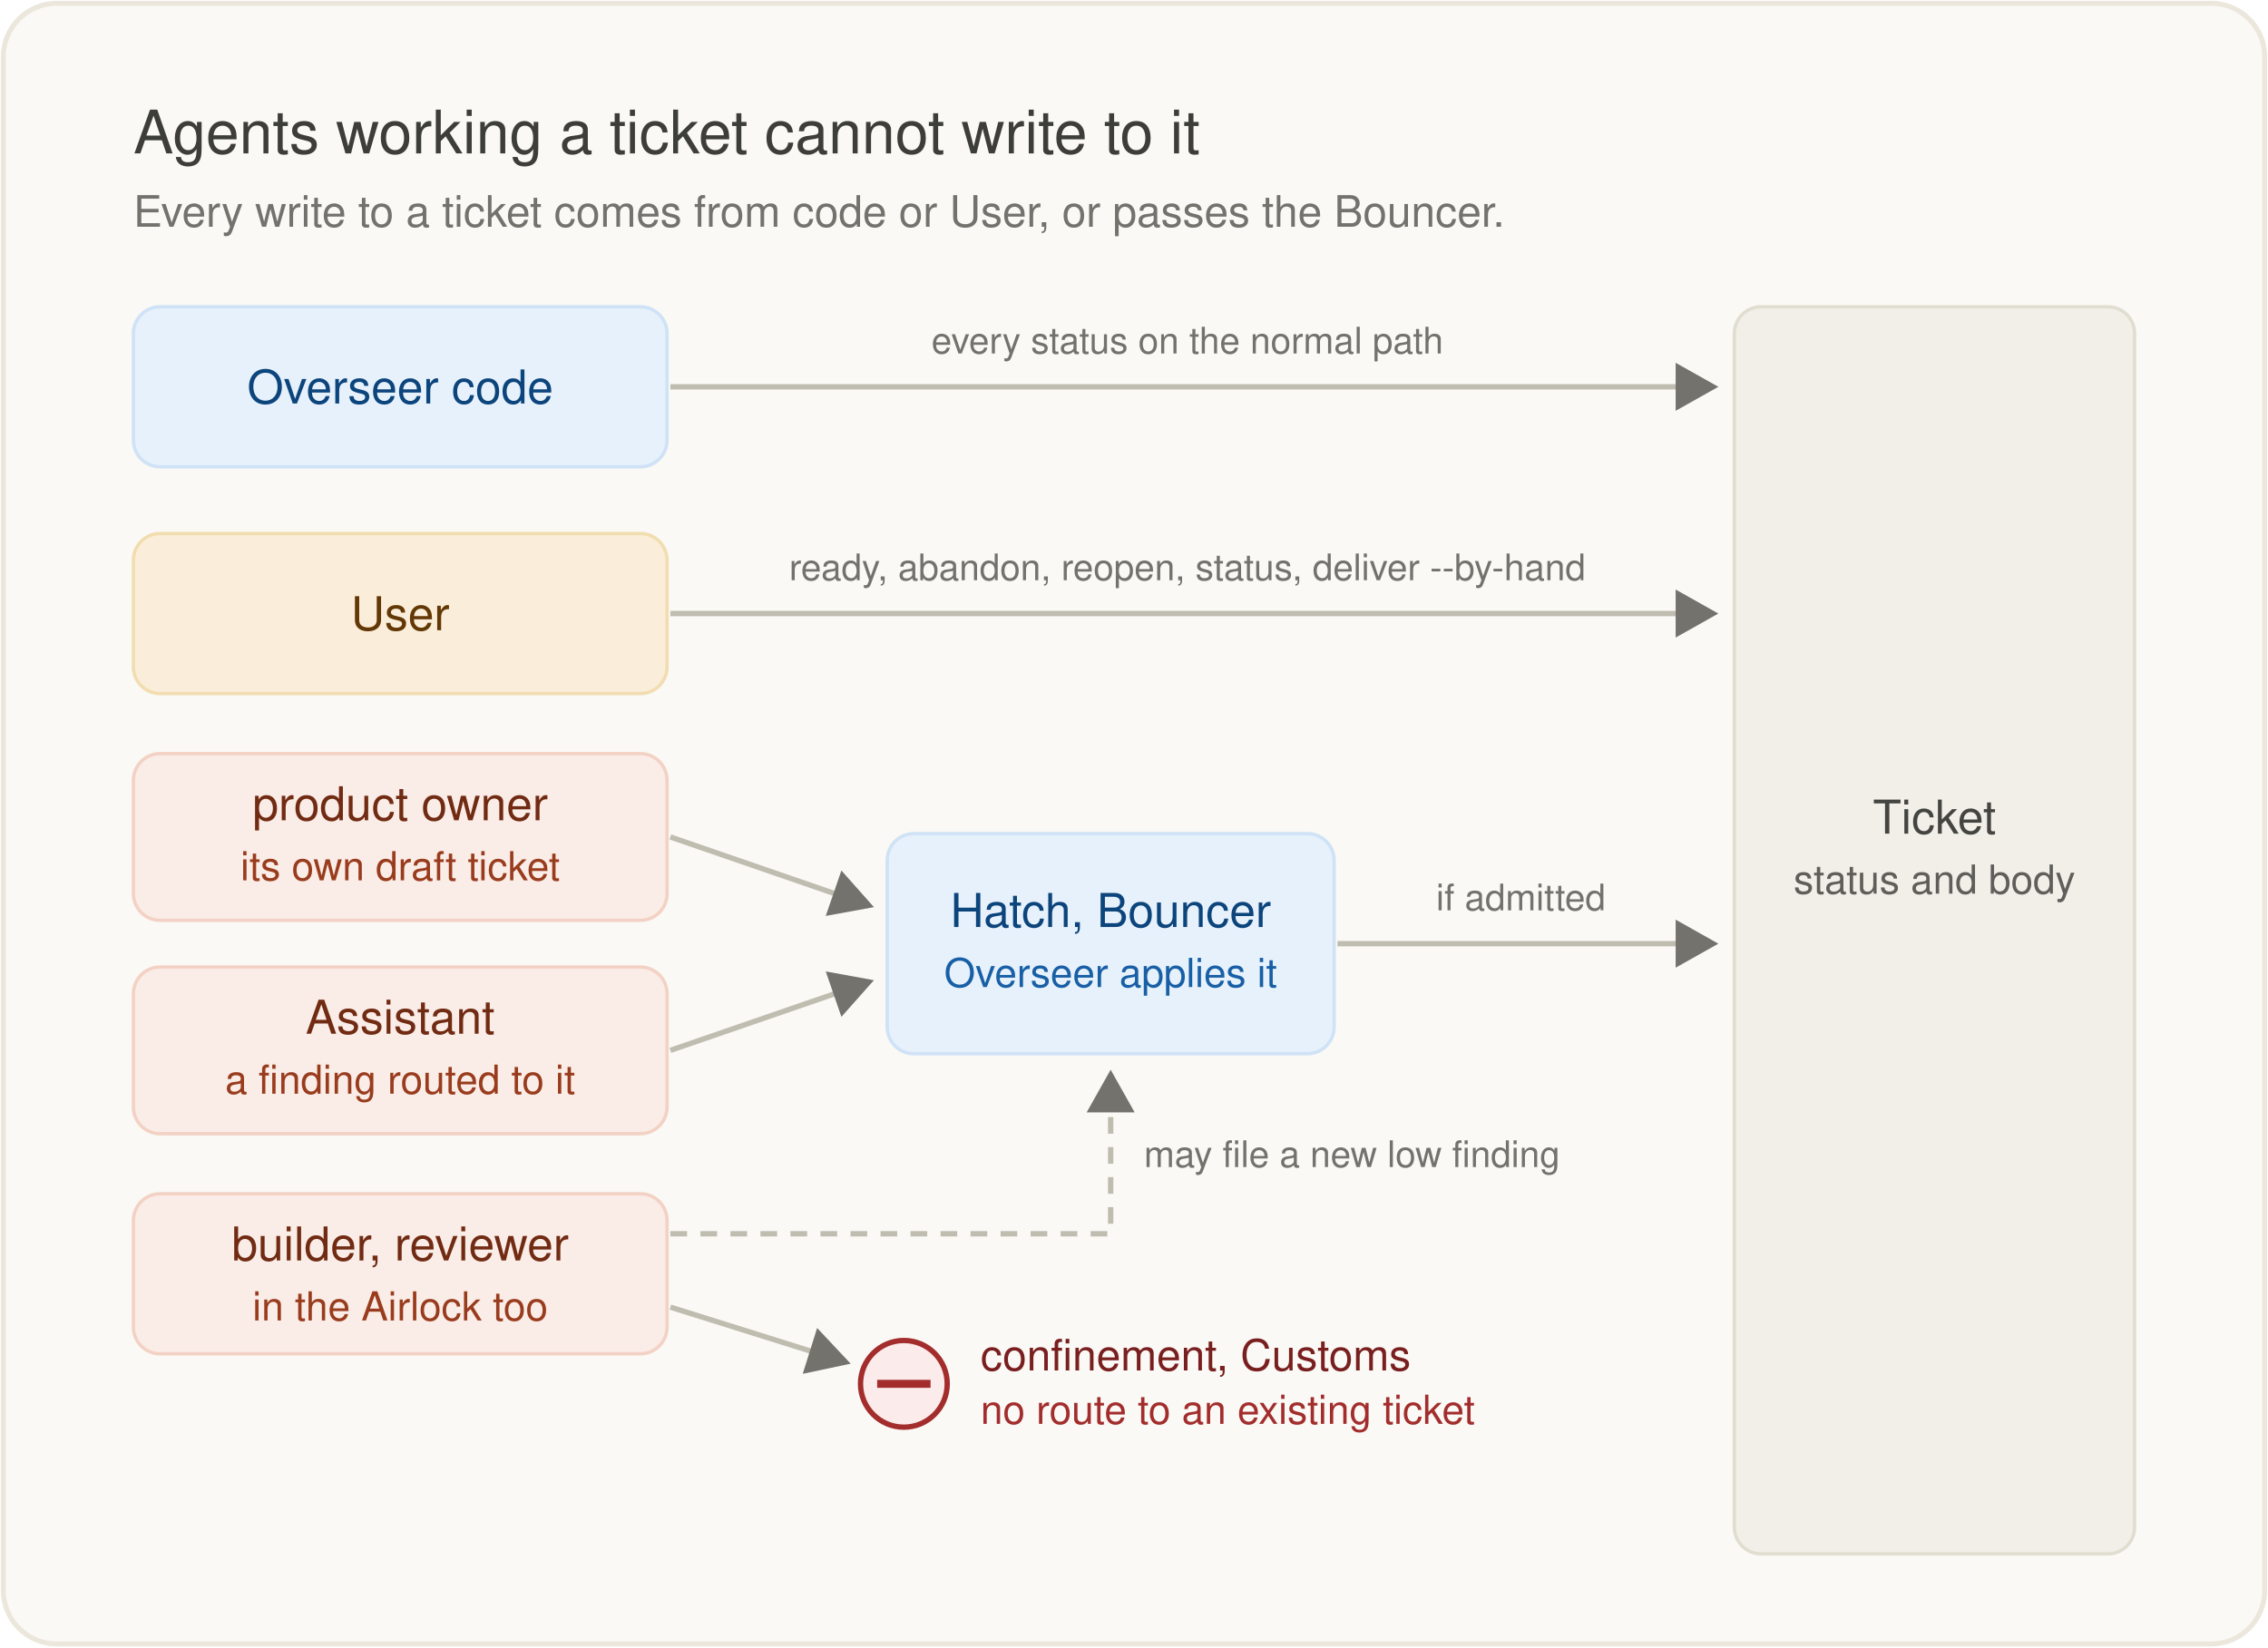
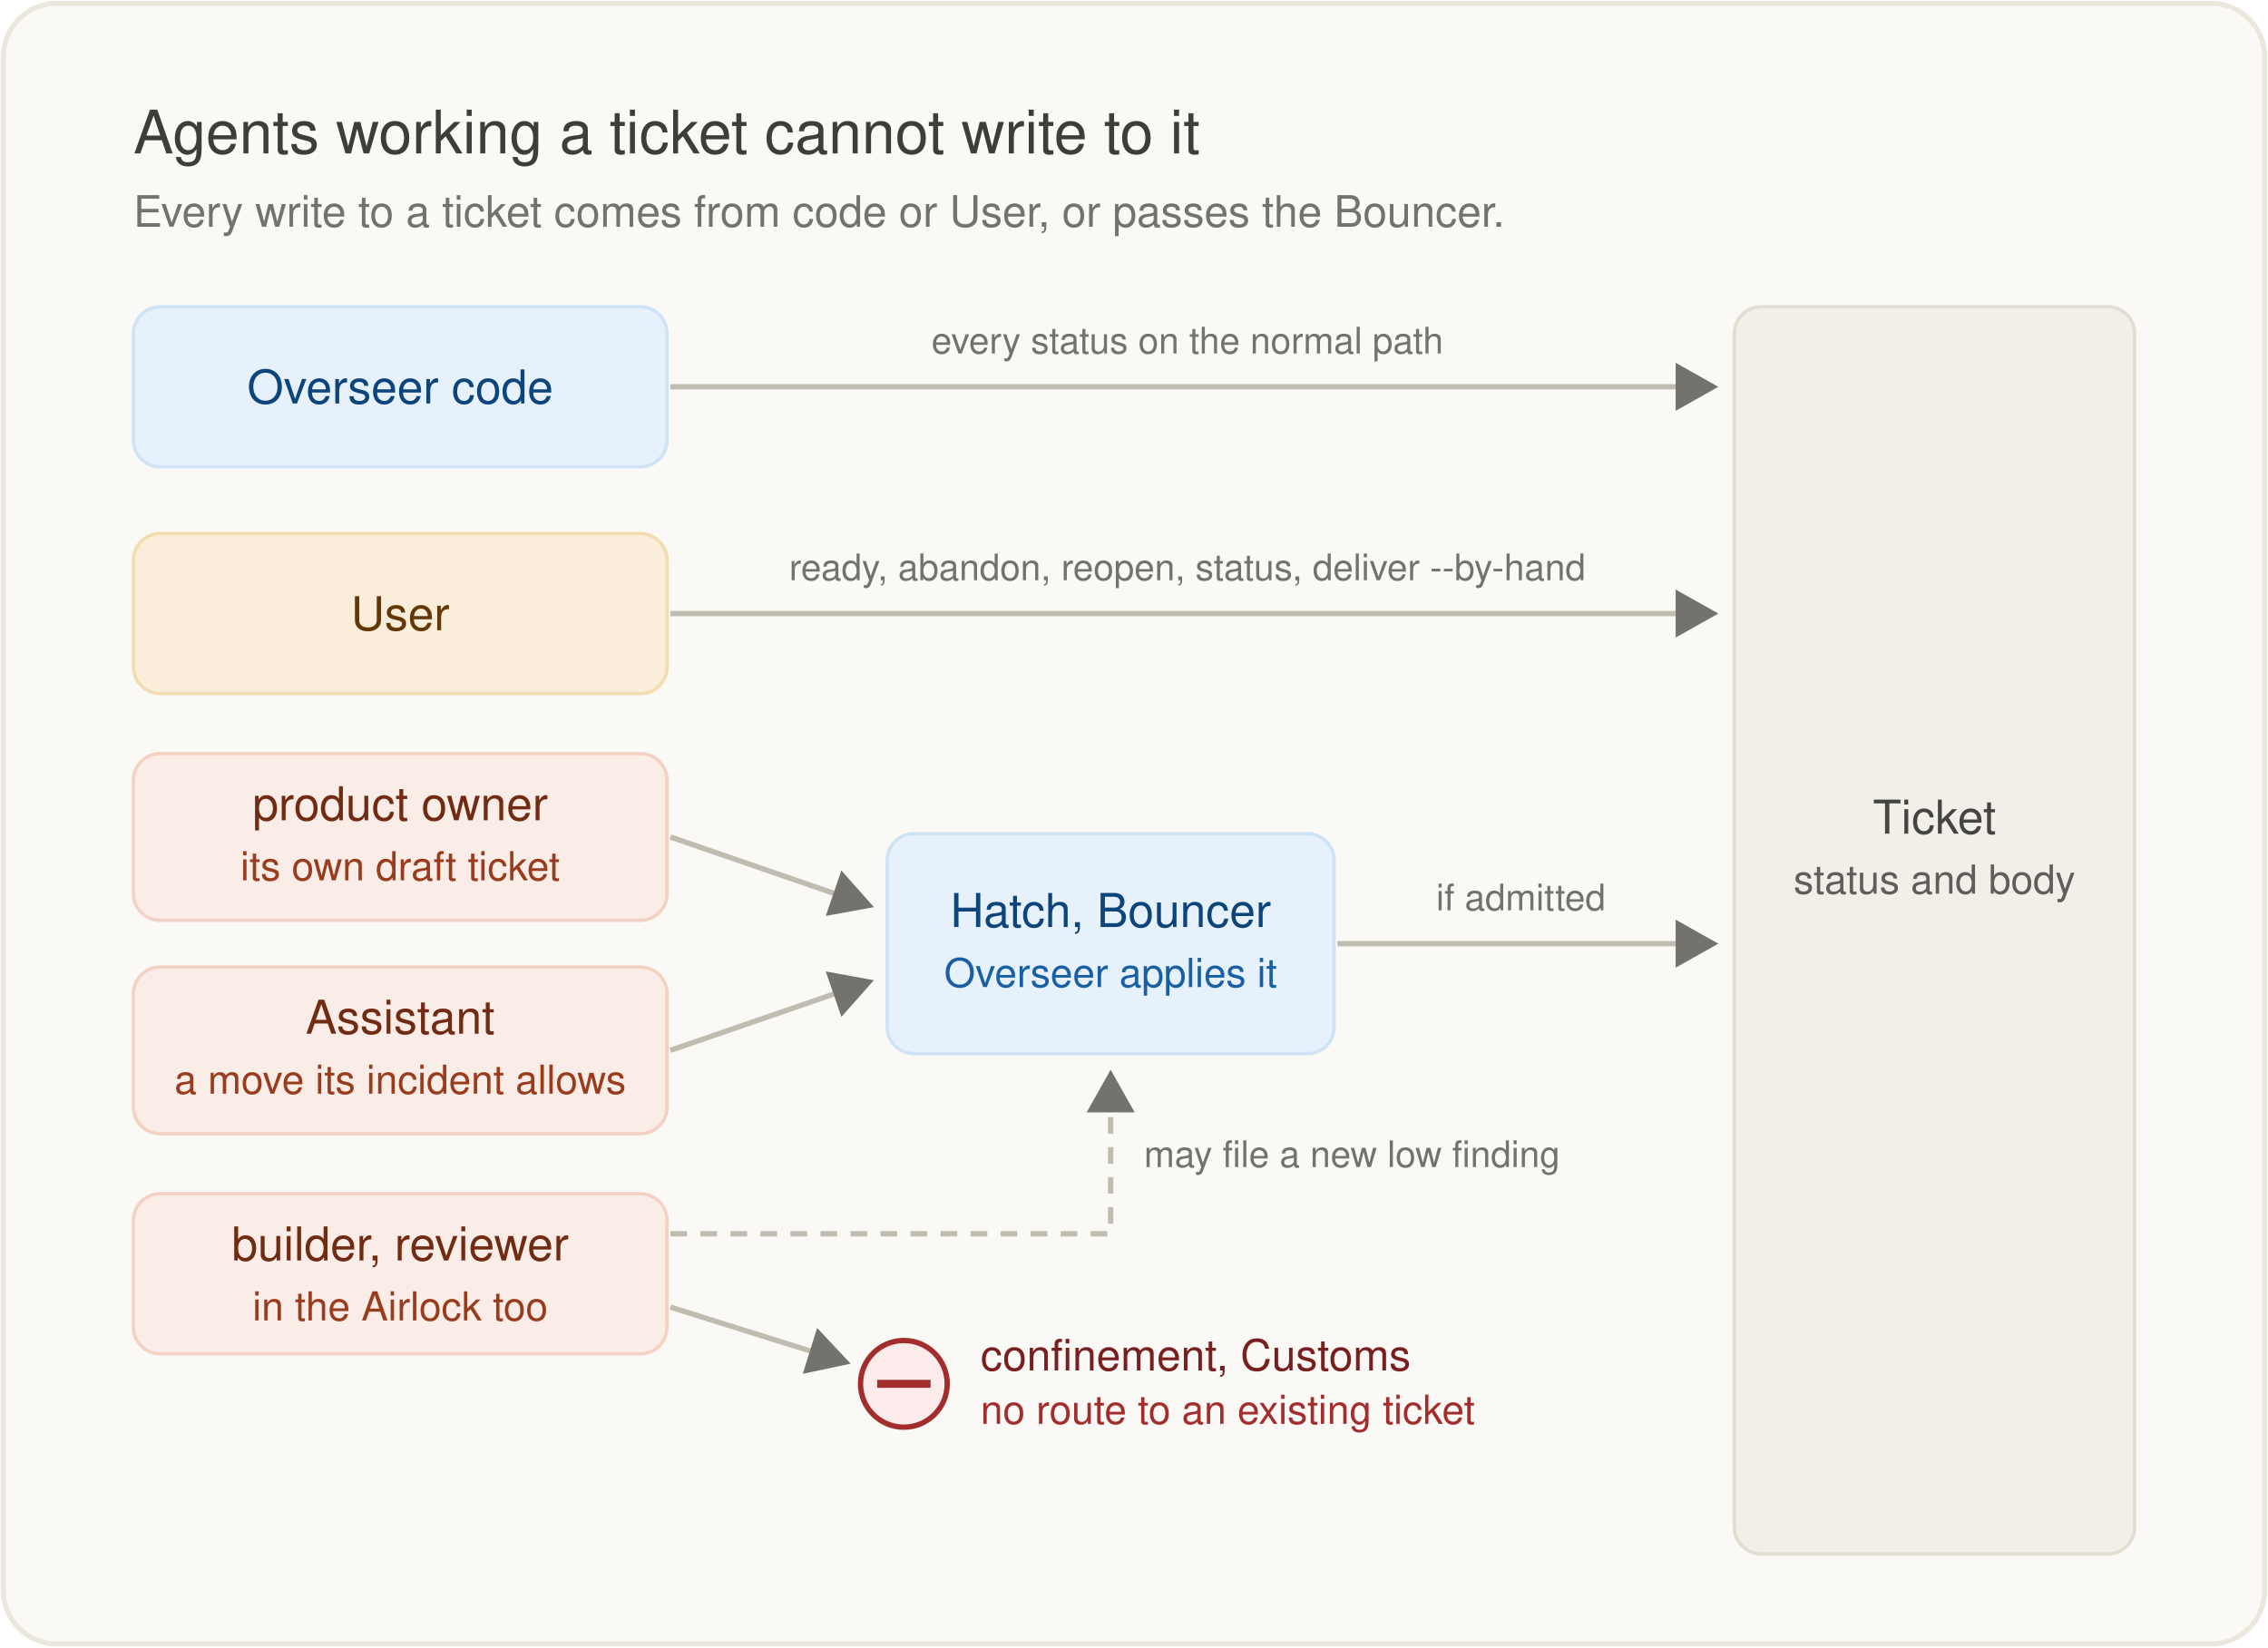
<svg xmlns="http://www.w3.org/2000/svg" width="680" height="494" viewBox="0 0 680 494" role="img" font-family="-apple-system,BlinkMacSystemFont,'Segoe UI',Helvetica,Arial,sans-serif">
  <defs>
    <marker id="ah" markerWidth="9" markerHeight="9" refX="6" refY="4.5" orient="auto">
      <path d="M0,0 L8,4.5 L0,9 z" fill="#73726c" />
    </marker>
  </defs>
  <rect x="1" y="1" width="678" height="492" rx="16" fill="#FAF9F5" stroke="#ECE7DC" stroke-width="1.5" />
  <text x="40" y="46" font-size="18" font-weight="500" fill="#3d3d3a" text-anchor="start">Agents working a ticket cannot write to it</text>
  <text x="40" y="68" font-size="13" font-weight="400" fill="#73726c" text-anchor="start">Every write to a ticket comes from code or User, or passes the Bouncer.</text>
  <rect x="520" y="92" width="120" height="374" rx="8" fill="#F1EFE8" stroke="#E1DDD0" />
  <text x="580" y="250" font-size="14" font-weight="500" fill="#444441" text-anchor="middle">Ticket</text>
  <text x="580" y="268" font-size="12" font-weight="400" fill="#5F5E5A" text-anchor="middle">status and body</text>
  <rect x="40" y="92" width="160" height="48" rx="8" fill="#E6F1FB" stroke="#CFE2F6" />
  <text x="120" y="121" font-size="14" font-weight="500" fill="#0C447C" text-anchor="middle">Overseer code</text>
  <path d="M201,116 L512,116" fill="none" stroke="#bfbdb0" stroke-width="1.6" marker-end="url(#ah)" />
  <text x="356" y="106" font-size="11" font-weight="400" fill="#73726c" text-anchor="middle">every status on the normal path</text>
  <rect x="40" y="160" width="160" height="48" rx="8" fill="#FAEEDA" stroke="#F2DDB0" />
  <text x="120" y="189" font-size="14" font-weight="500" fill="#633806" text-anchor="middle">User</text>
  <path d="M201,184 L512,184" fill="none" stroke="#bfbdb0" stroke-width="1.6" marker-end="url(#ah)" />
  <text x="356" y="174" font-size="11" font-weight="400" fill="#73726c" text-anchor="middle">ready, abandon, reopen, status, deliver --by-hand</text>
  <rect x="40" y="226" width="160" height="50" rx="8" fill="#FAECE7" stroke="#F3D2C5" />
  <text x="120" y="246" font-size="14" font-weight="500" fill="#712B13" text-anchor="middle">product owner</text>
  <text x="120" y="264" font-size="12" font-weight="400" fill="#993C1D" text-anchor="middle">its own draft ticket</text>
  <rect x="40" y="290" width="160" height="50" rx="8" fill="#FAECE7" stroke="#F3D2C5" />
  <text x="120" y="310" font-size="14" font-weight="500" fill="#712B13" text-anchor="middle">Assistant</text>
-   <text x="120" y="328" font-size="12" font-weight="400" fill="#993C1D" text-anchor="middle">a finding routed to it</text>
+   <text x="120" y="328" font-size="12" font-weight="400" fill="#993C1D" text-anchor="middle">a move its incident allows</text>
  <rect x="266" y="250" width="134" height="66" rx="8" fill="#E6F1FB" stroke="#CFE2F6" />
  <text x="333" y="278" font-size="14" font-weight="500" fill="#0C447C" text-anchor="middle">Hatch, Bouncer</text>
  <text x="333" y="296" font-size="12" font-weight="400" fill="#185FA5" text-anchor="middle">Overseer applies it</text>
  <path d="M201,251 L259,271" fill="none" stroke="#bfbdb0" stroke-width="1.6" marker-end="url(#ah)" />
  <path d="M201,315 L259,295" fill="none" stroke="#bfbdb0" stroke-width="1.6" marker-end="url(#ah)" />
  <path d="M401,283 L512,283" fill="none" stroke="#bfbdb0" stroke-width="1.6" marker-end="url(#ah)" />
  <text x="456" y="273" font-size="11" font-weight="400" fill="#73726c" text-anchor="middle">if admitted</text>
  <rect x="40" y="358" width="160" height="48" rx="8" fill="#FAECE7" stroke="#F3D2C5" />
  <text x="120" y="378" font-size="14" font-weight="500" fill="#712B13" text-anchor="middle">builder, reviewer</text>
  <text x="120" y="396" font-size="12" font-weight="400" fill="#993C1D" text-anchor="middle">in the Airlock too</text>
  <path d="M201,370 L333,370 L333,324" fill="none" stroke="#bfbdb0" stroke-width="1.6" stroke-dasharray="5 4" marker-end="url(#ah)" />
  <text x="343" y="350" font-size="11" font-weight="400" fill="#73726c" text-anchor="start">may file a new low finding</text>
  <path d="M201,392 L252,408" fill="none" stroke="#bfbdb0" stroke-width="1.6" marker-end="url(#ah)" />
  <circle cx="271" cy="415" r="13" fill="#FCEBEB" stroke="#A32D2D" stroke-width="1.6" />
  <path d="M263,415 L279,415" fill="none" stroke="#A32D2D" stroke-width="2.4" />
  <text x="294" y="411" font-size="13" font-weight="500" fill="#791F1F" text-anchor="start">confinement, Customs</text>
  <text x="294" y="427" font-size="12" font-weight="400" fill="#A32D2D" text-anchor="start">no route to an existing ticket</text>
</svg>
